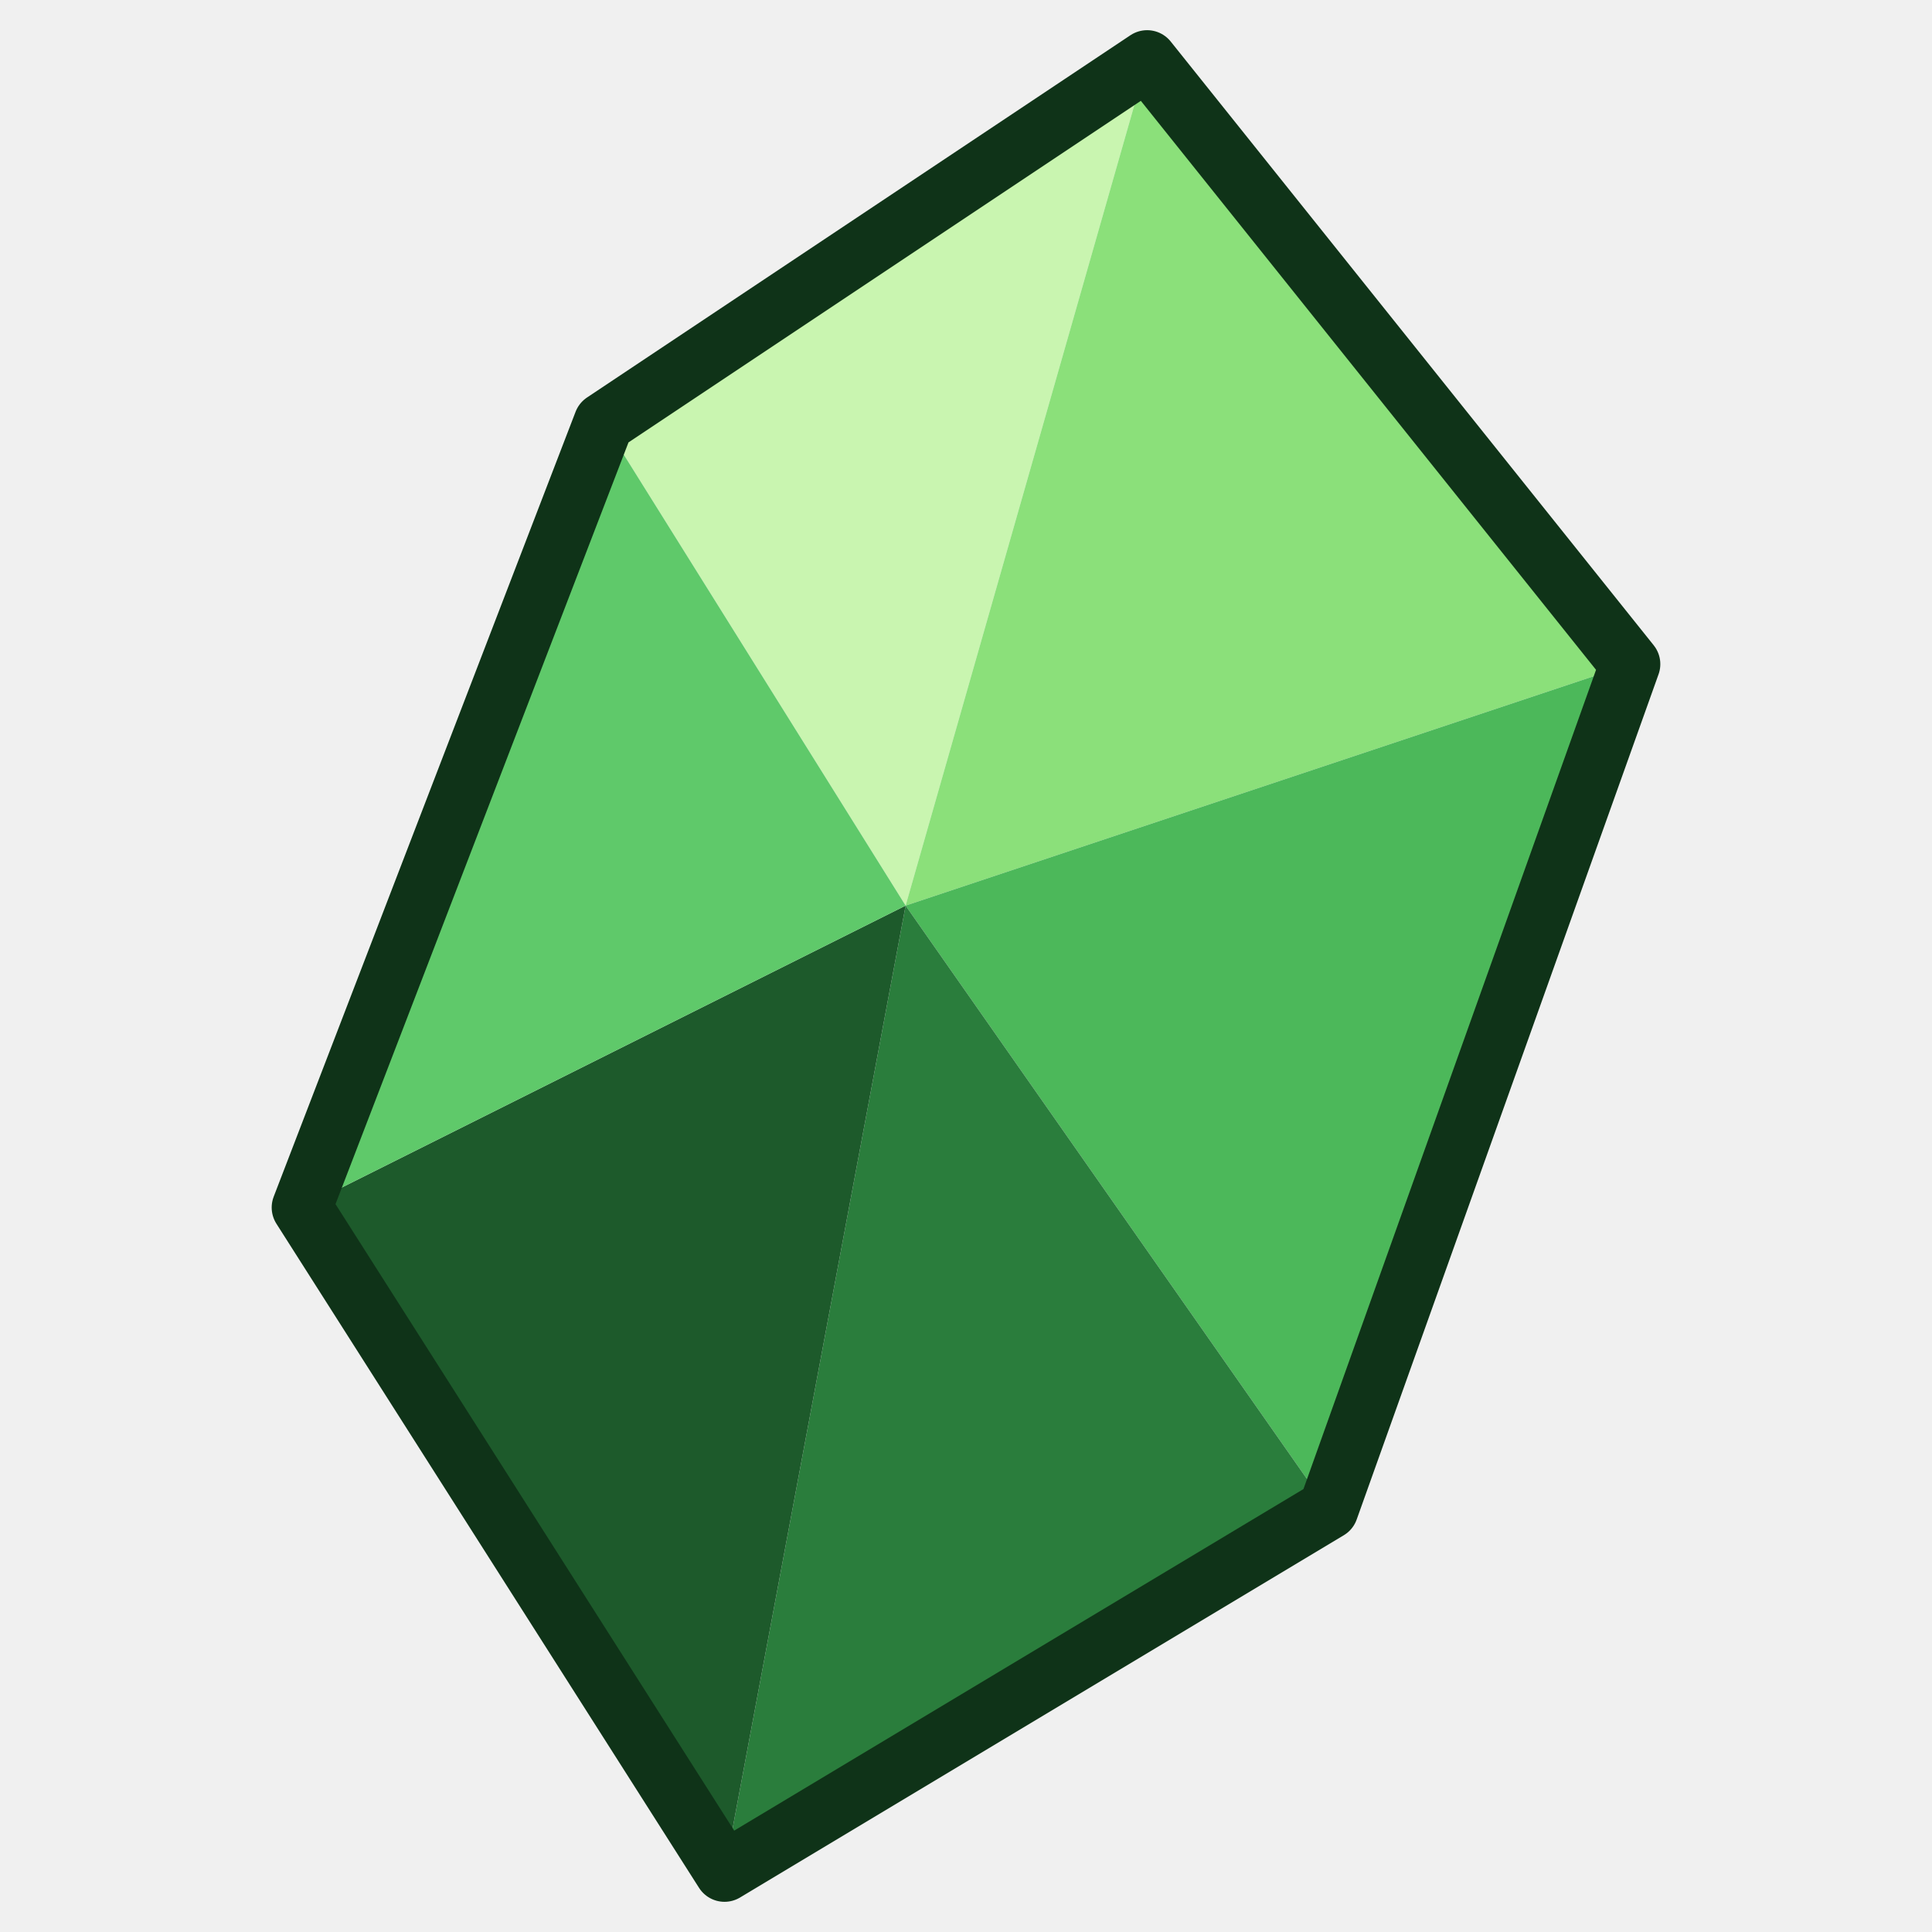
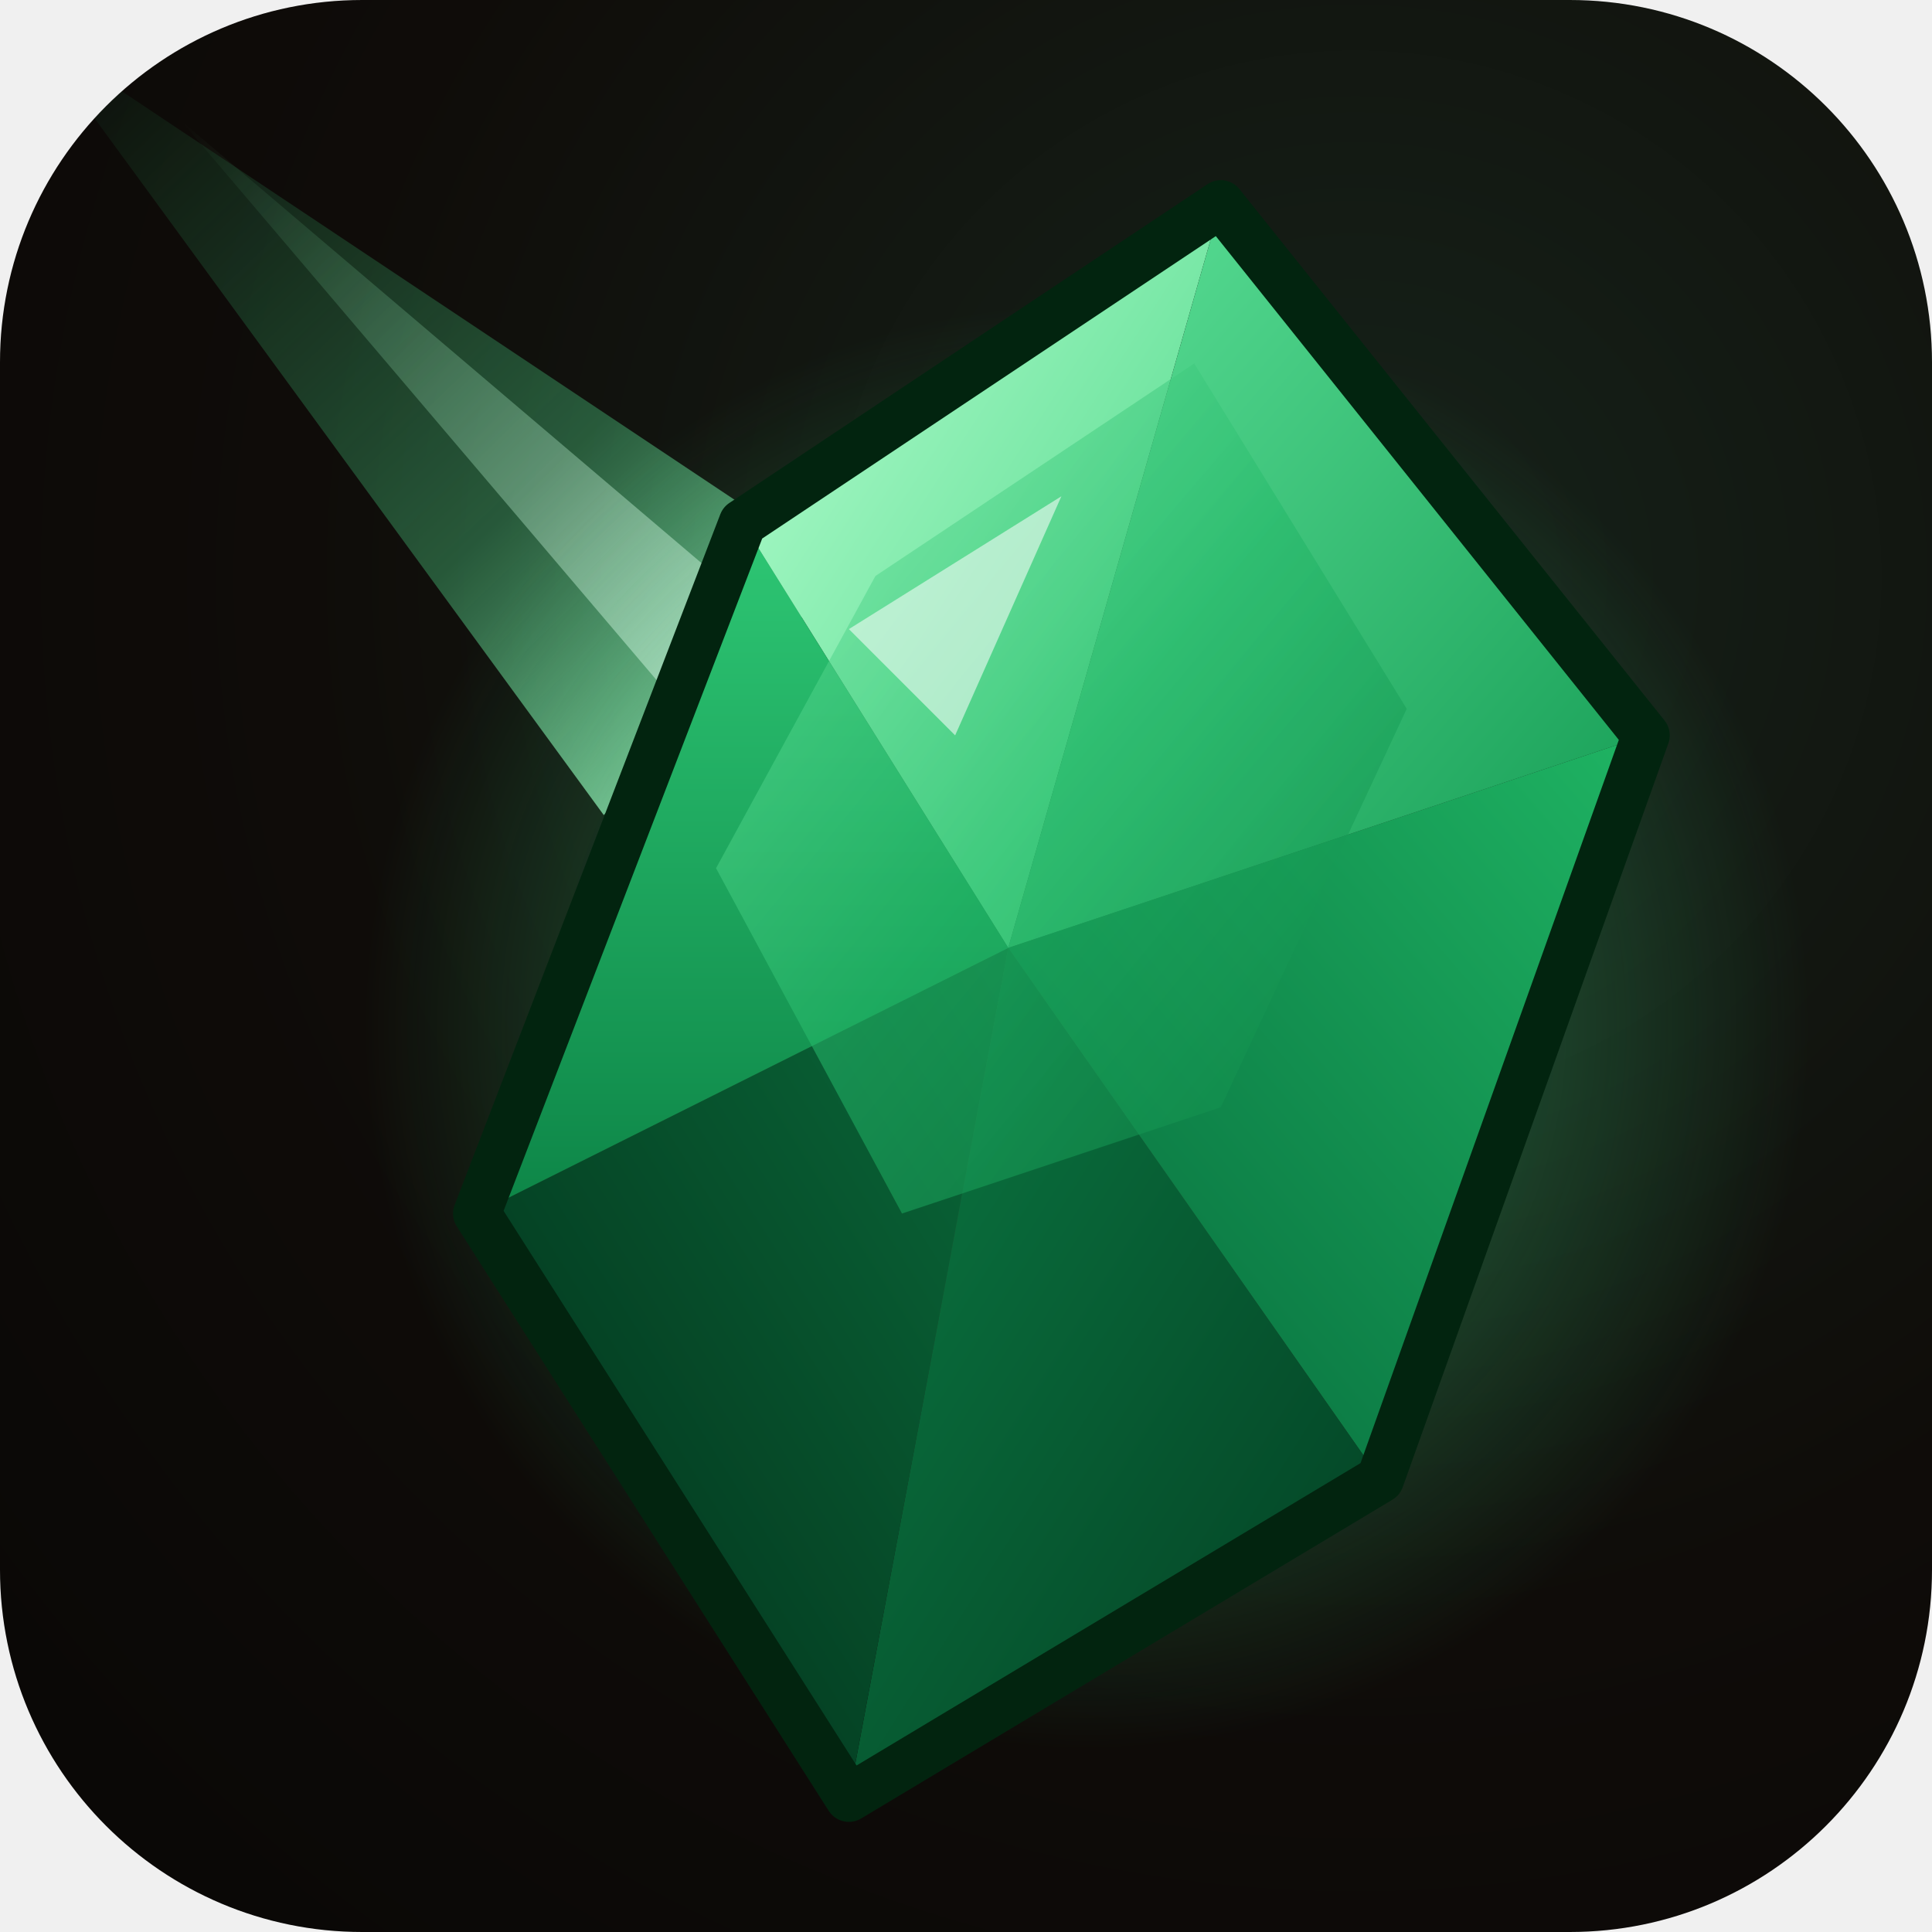
<svg xmlns="http://www.w3.org/2000/svg" viewBox="0 0 32 32">
-   <polygon points="10,7 19,1 15,15" fill="#c9f5b0" />
-   <polygon points="19,1 27,11 15,15" fill="#8be07a" />
-   <polygon points="27,11 22,25 15,15" fill="#4cb85a" />
-   <polygon points="22,25 12,31 15,15" fill="#2a7d3c" />
-   <polygon points="12,31 5,20 15,15" fill="#1d5a2b" />
-   <polygon points="5,20 10,7 15,15" fill="#5fc96a" />
-   <polygon points="10,7 19,1 27,11 22,25 12,31 5,20" fill="none" stroke="#0f3318" stroke-width="1" stroke-linejoin="round" />
+   <defs>
+     <radialGradient id="sky" cx="0.7" cy="0.3" r="0.9">
+       <stop offset="0" stop-color="#16231a" />
+       <stop offset="0.6" stop-color="#0f0c09" />
+       <stop offset="1" stop-color="#0a0806" />
+     </radialGradient>
+     <linearGradient id="trail" x1="0" y1="0" x2="1" y2="1">
+       <stop offset="0" stop-color="#2fd17a" stop-opacity="0" />
+       <stop offset="0.6" stop-color="#53e08f" stop-opacity="0.35" />
+       <stop offset="1" stop-color="#c8ffd9" stop-opacity="0.95" />
+     </linearGradient>
+     <linearGradient id="trail2" x1="0" y1="0" x2="1" y2="1">
+       <stop offset="0" stop-color="#7cffb0" stop-opacity="0" />
+       <stop offset="1" stop-color="#ffffff" stop-opacity="0.8" />
+     </linearGradient>
+     <radialGradient id="halo" cx="0.5" cy="0.5" r="0.5">
+       <stop offset="0" stop-color="#3ee084" stop-opacity="0.55" />
+       <stop offset="1" stop-color="#3ee084" stop-opacity="0" />
+     </radialGradient>
+     <linearGradient id="f1" x1="0" y1="0" x2="1" y2="1">
+       <stop offset="0" stop-color="#b9ffd2" />
+       <stop offset="1" stop-color="#3fd27f" />
+     </linearGradient>
+     <linearGradient id="f2" x1="0" y1="0" x2="1" y2="1">
+       <stop offset="0" stop-color="#5fe39a" />
+       <stop offset="1" stop-color="#139a52" />
+     </linearGradient>
+     <linearGradient id="f3" x1="1" y1="0" x2="0" y2="1">
+       <stop offset="0" stop-color="#1fb463" />
+       <stop offset="1" stop-color="#05673a" />
+     </linearGradient>
+     <linearGradient id="f4" x1="0" y1="0" x2="1" y2="1">
+       <stop offset="0" stop-color="#0b7a43" />
+       <stop offset="1" stop-color="#033d22" />
+     </linearGradient>
+     <linearGradient id="f5" x1="0" y1="1" x2="1" y2="0">
+       <stop offset="0" stop-color="#022c18" />
+       <stop offset="1" stop-color="#0a6a3a" />
+     </linearGradient>
+     <linearGradient id="f6" x1="0" y1="0" x2="0" y2="1">
+       <stop offset="0" stop-color="#2ec774" />
+       <stop offset="1" stop-color="#0d8547" />
+     </linearGradient>
+     <linearGradient id="table" x1="0" y1="0" x2="1" y2="1">
+       <stop offset="0" stop-color="#7ef0ad" />
+       <stop offset="0.5" stop-color="#22b868" />
+       <stop offset="1" stop-color="#0a7a40" />
+     </linearGradient>
+     <clipPath id="c">
+       <rect width="32" height="32" rx="6" />
+     </clipPath>
+   </defs>
+   <g clip-path="url(#c)">
+     <rect width="32" height="32" fill="url(#sky)" />
+     <path d="M0.5,0.5 L14,9.5 L10,13.5 Z" fill="url(#trail)" />
+     <path d="M3,2 L13,10.5 L11.5,12 Z" fill="url(#trail2)" opacity="0.7" />
+     <circle cx="18" cy="17" r="12" fill="url(#halo)" />
+     <g transform="translate(3.5,2.5) scale(0.88)">
+       <polygon points="10,7 19,1 15,15" fill="url(#f1)" />
+       <polygon points="19,1 27,11 15,15" fill="url(#f2)" />
+       <polygon points="27,11 22,25 15,15" fill="url(#f3)" />
+       <polygon points="22,25 12,31 15,15" fill="url(#f4)" />
+       <polygon points="12,31 5,20 15,15" fill="url(#f5)" />
+       <polygon points="5,20 10,7 15,15" fill="url(#f6)" />
+       <polygon points="12.5,8 18.5,4 22.5,10.5 19,18 13,20 9.5,13.5" fill="url(#table)" opacity="0.55" />
+       <polyline points="10,7 19,1 27,11" fill="none" stroke="#e9fff1" stroke-width="0.7" stroke-linejoin="round" opacity="0.95" />
+       <polygon points="10,7 19,1 27,11 22,25 12,31 5,20" fill="none" stroke="#02240f" stroke-width="0.9" stroke-linejoin="round" />
+       <path d="M12,9 L16,6.5 L14,11 Z" fill="#ffffff" opacity="0.55" />
+     </g>
+   </g>
</svg>
